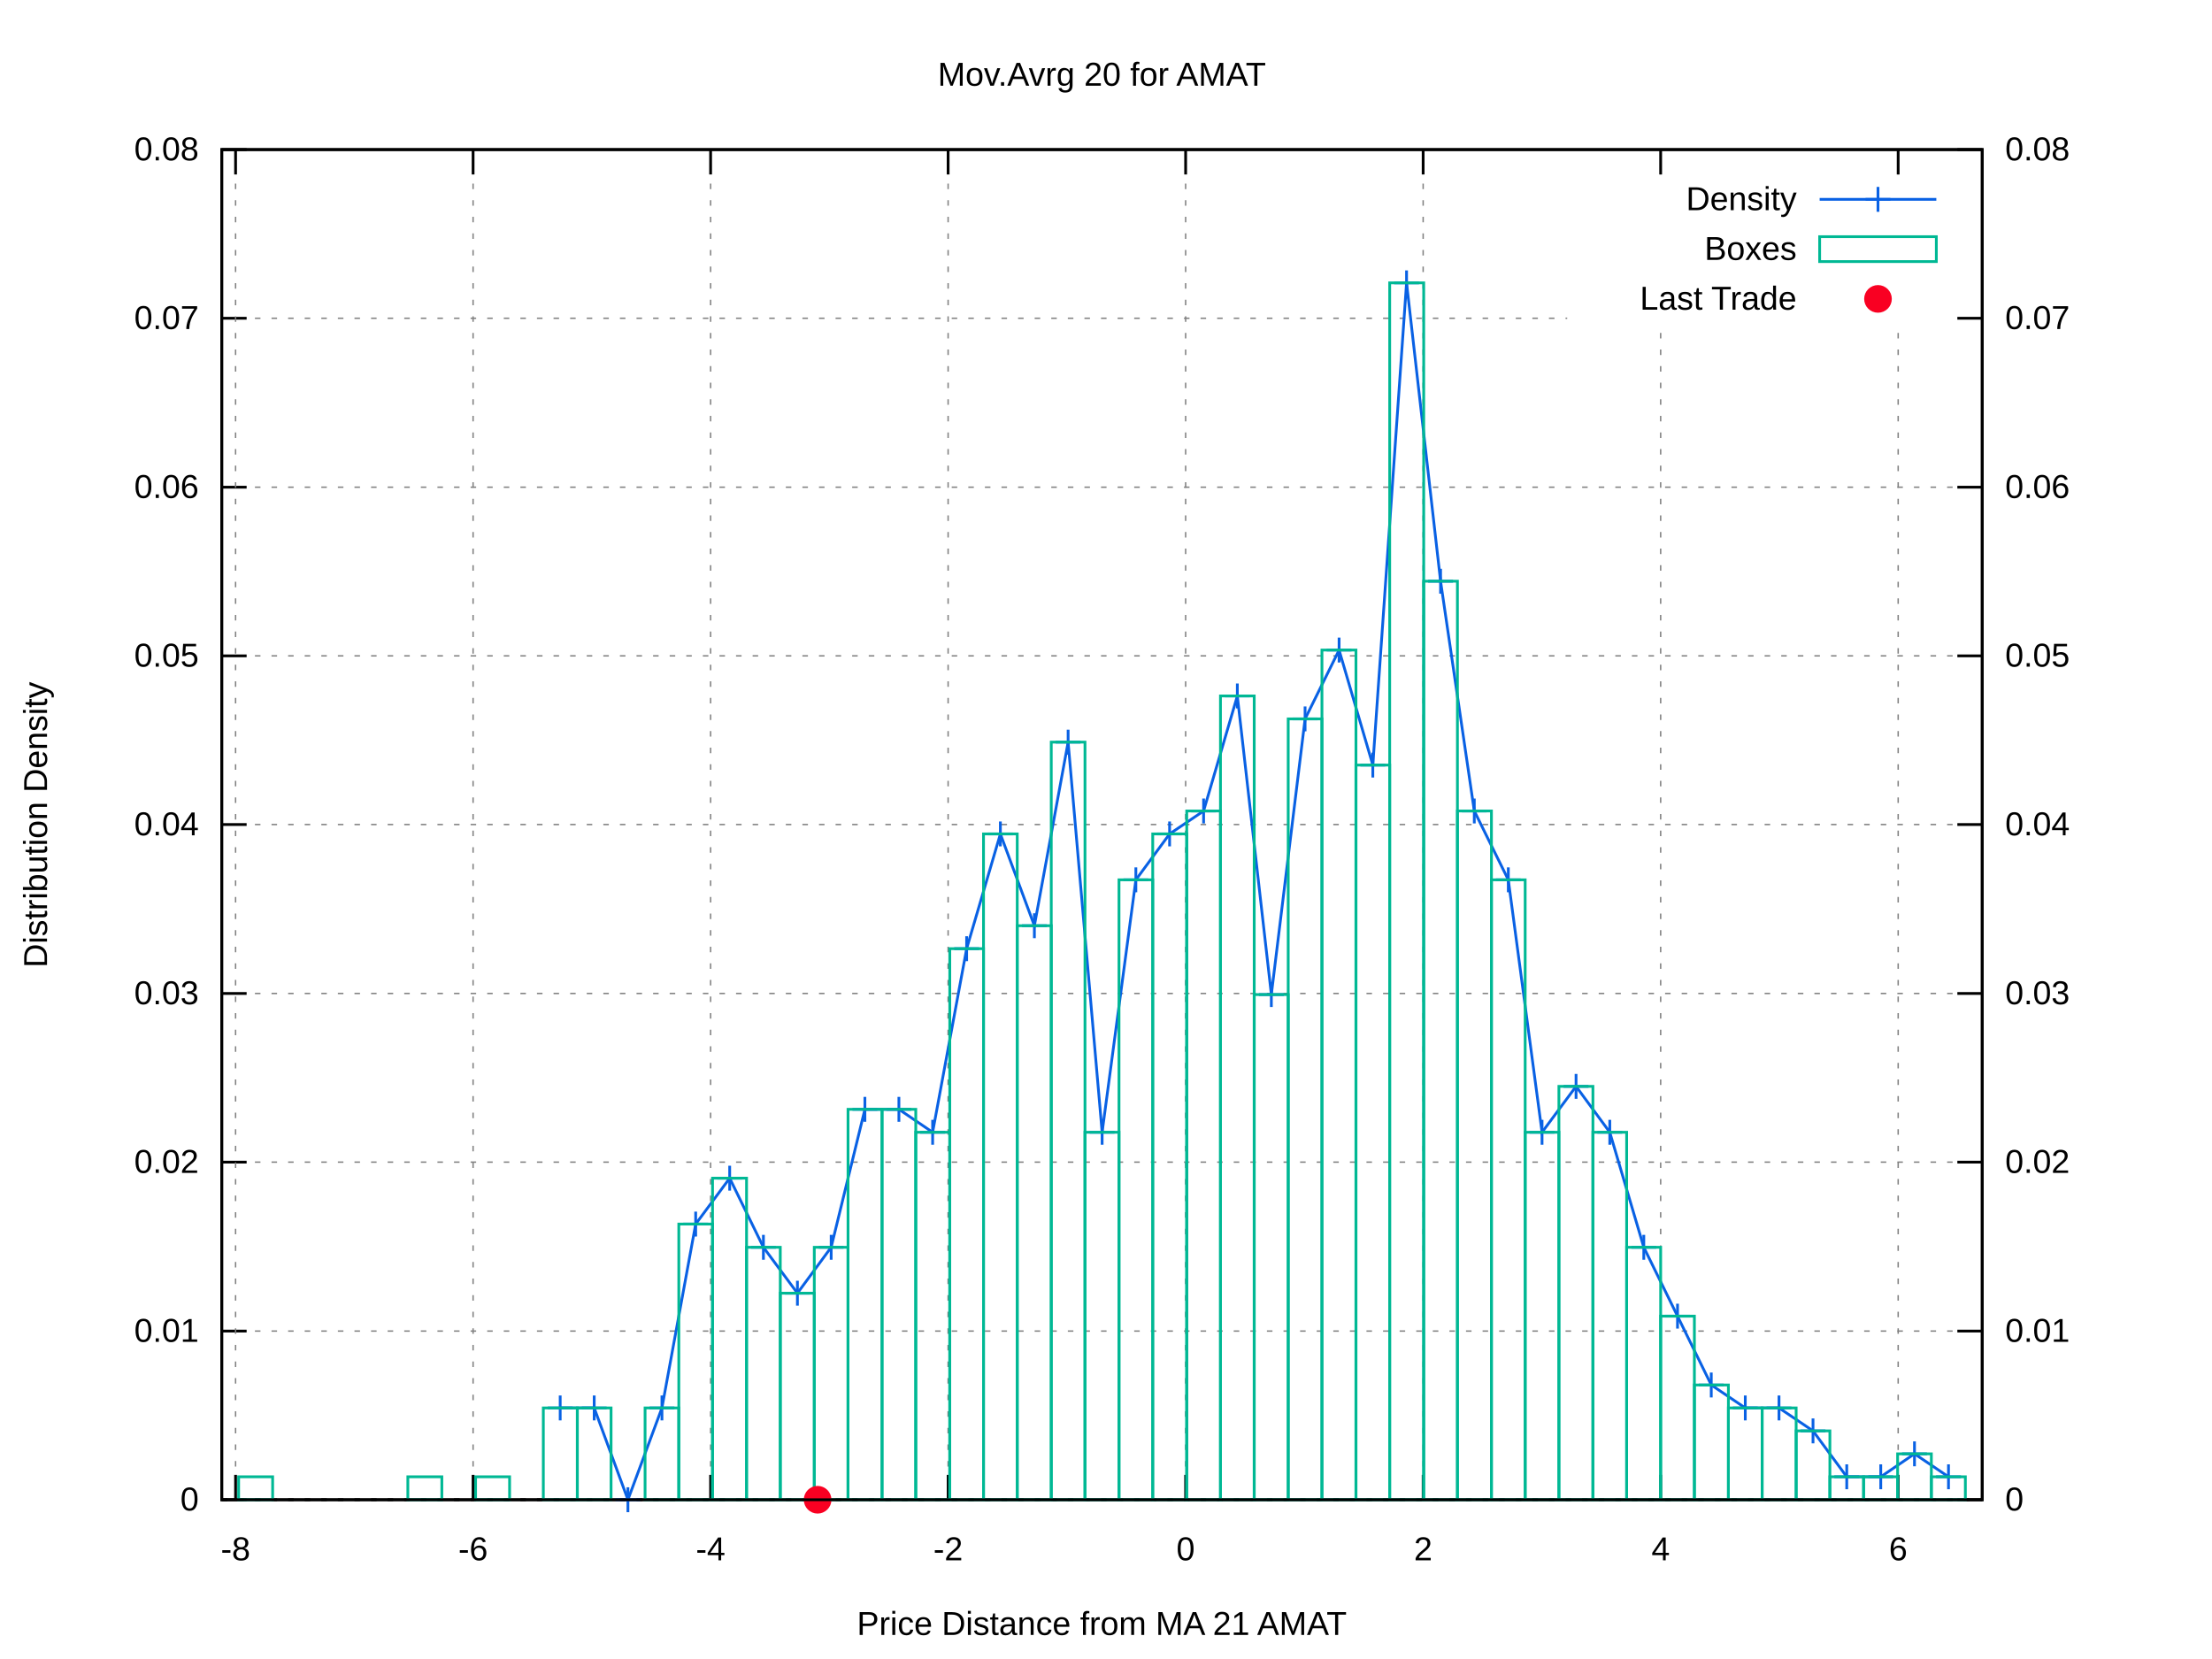
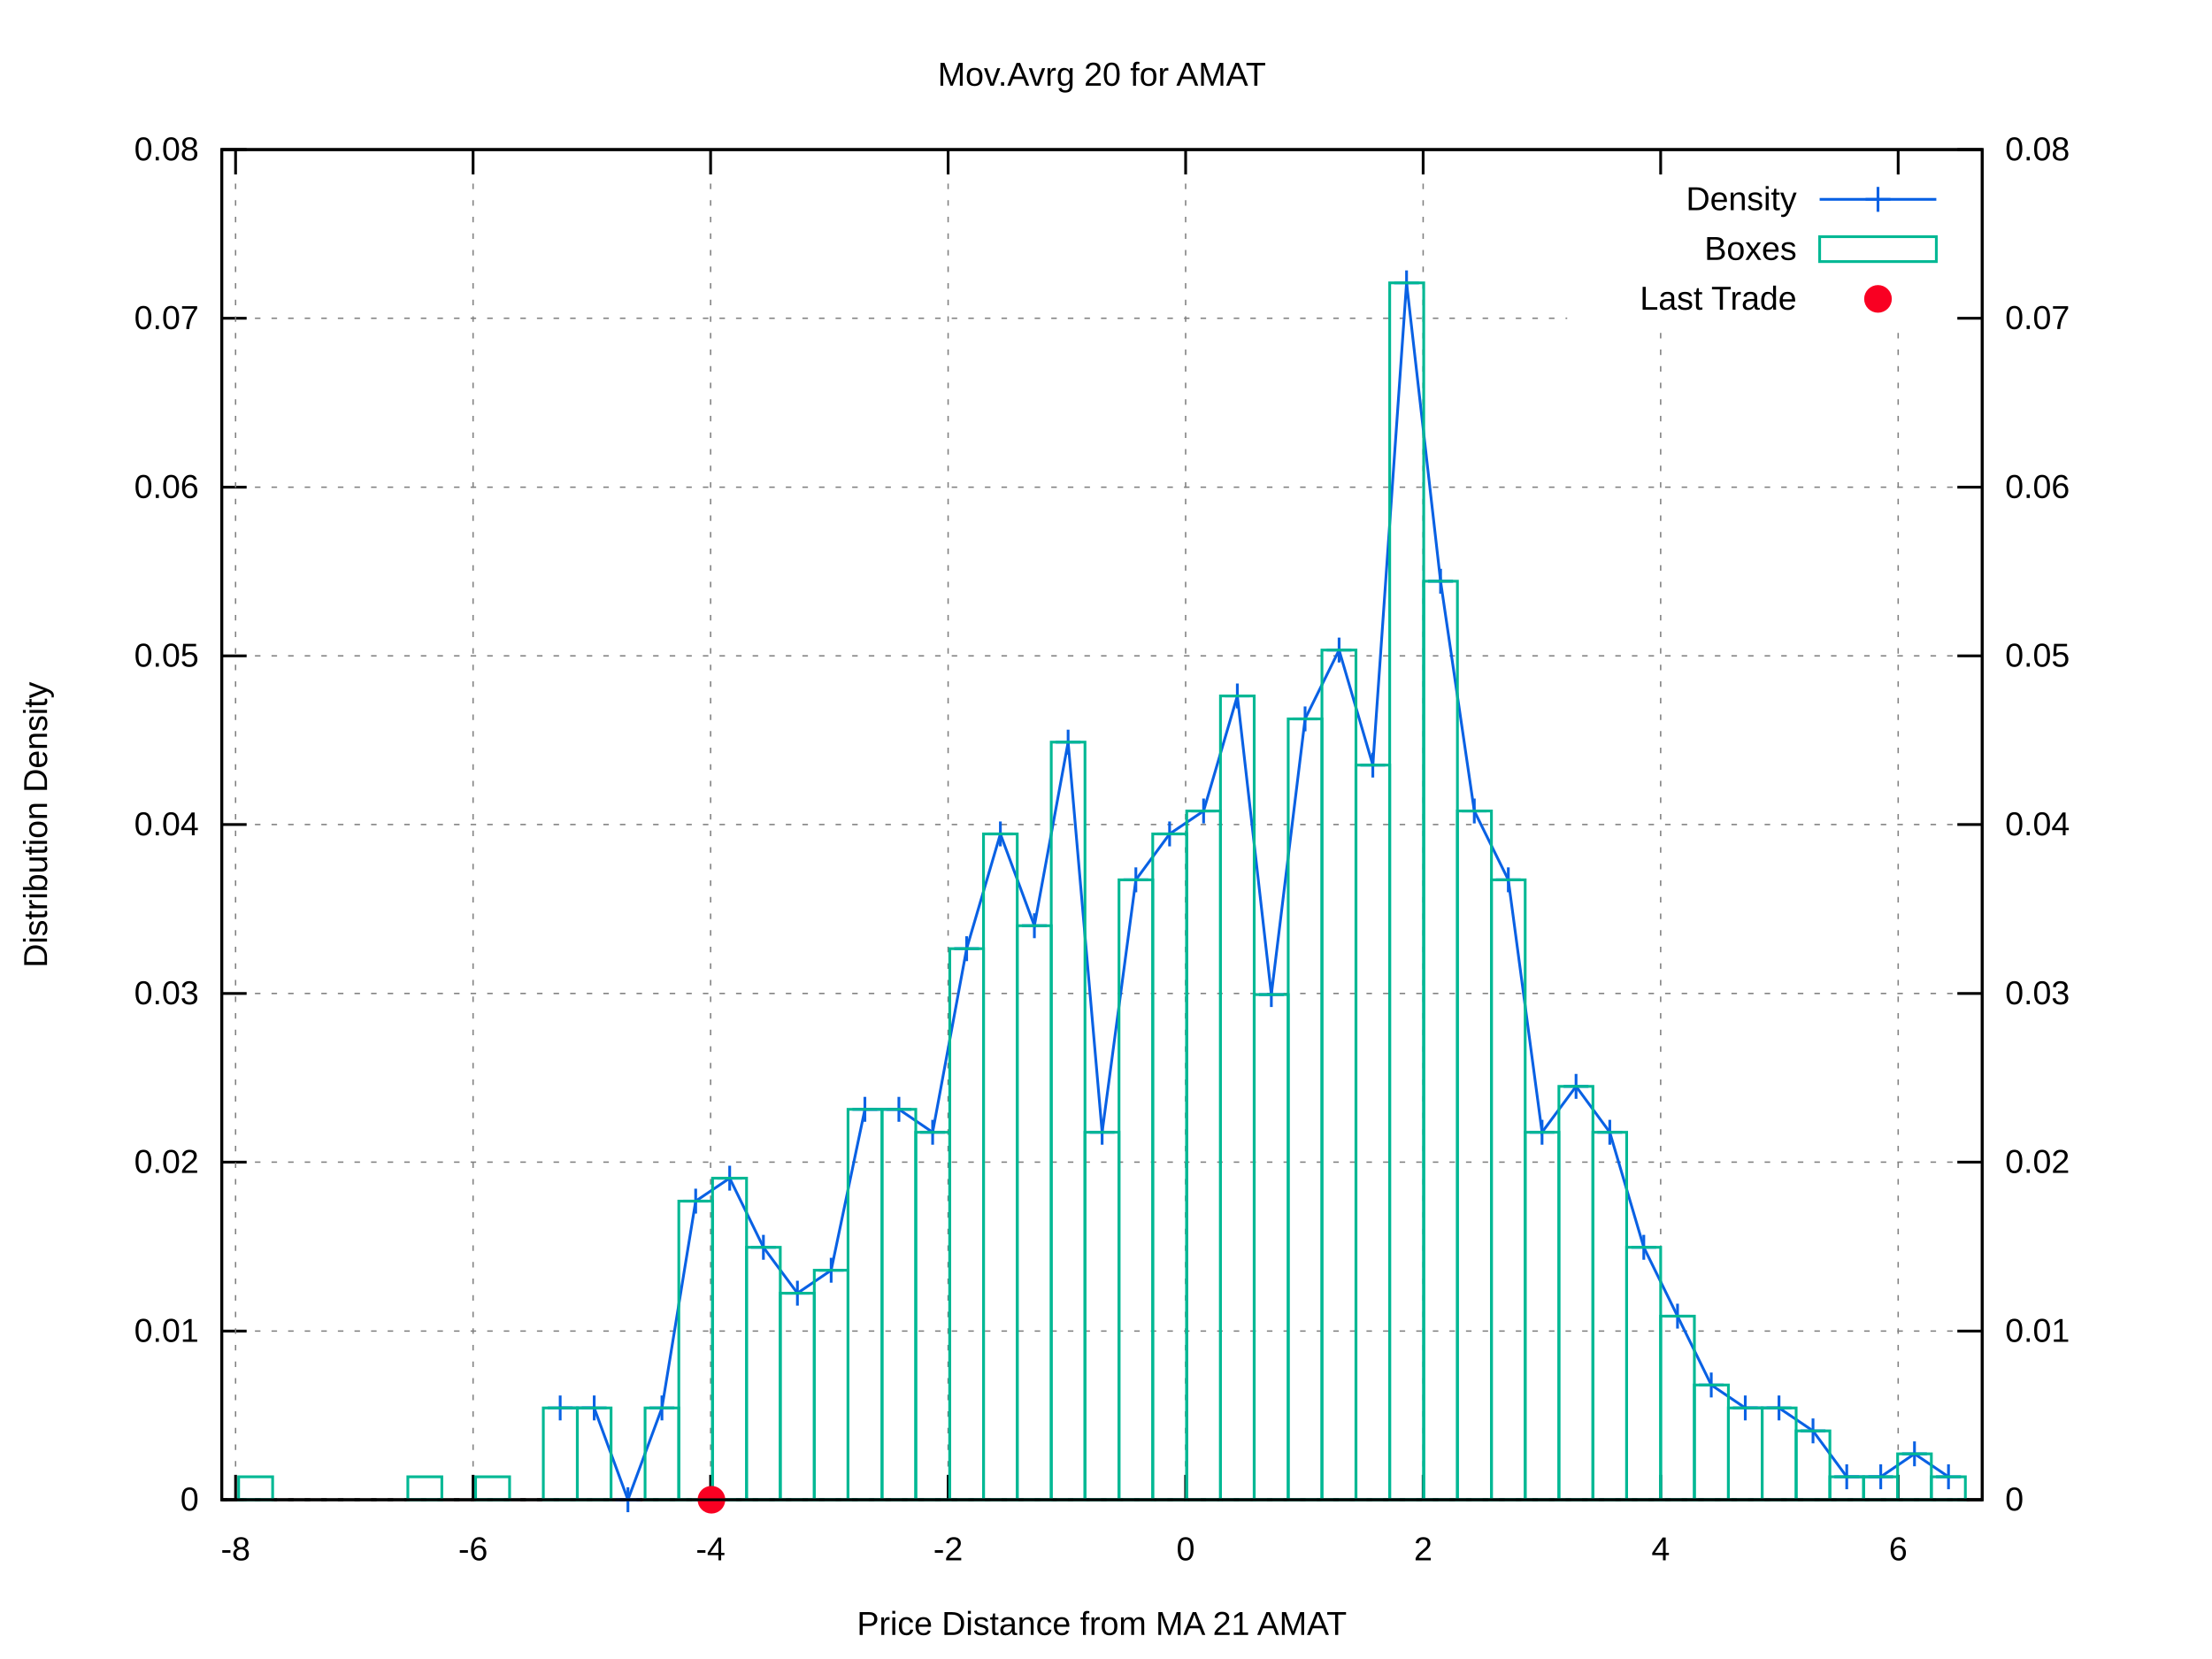
<svg xmlns="http://www.w3.org/2000/svg" xmlns:xlink="http://www.w3.org/1999/xlink" viewBox="0 0 800 600">
  <g id="gnuplot_canvas">
    <rect x="0" y="0" width="800" height="600" fill="#ffffff" />
    <defs>
      <circle id="gpDot" r="0.5" stroke-width="0.5" />
      <path id="gpPt0" stroke-width="0.222" stroke="currentColor" d="M-1,0 h2 M0,-1 v2" />
      <path id="gpPt1" stroke-width="0.222" stroke="currentColor" d="M-1,-1 L1,1 M1,-1 L-1,1" />
      <path id="gpPt2" stroke-width="0.222" stroke="currentColor" d="M-1,0 L1,0 M0,-1 L0,1 M-1,-1 L1,1 M-1,1 L1,-1" />
      <rect id="gpPt3" stroke-width="0.222" stroke="currentColor" x="-1" y="-1" width="2" height="2" />
      <rect id="gpPt4" stroke-width="0.222" stroke="currentColor" fill="currentColor" x="-1" y="-1" width="2" height="2" />
      <circle id="gpPt5" stroke-width="0.222" stroke="currentColor" cx="0" cy="0" r="1" />
      <use xlink:href="#gpPt5" id="gpPt6" fill="currentColor" stroke="none" />
      <path id="gpPt7" stroke-width="0.222" stroke="currentColor" d="M0,-1.33 L-1.33,0.67 L1.33,0.67 z" />
      <use xlink:href="#gpPt7" id="gpPt8" fill="currentColor" stroke="none" />
      <use xlink:href="#gpPt7" id="gpPt9" stroke="currentColor" transform="rotate(180)" />
      <use xlink:href="#gpPt9" id="gpPt10" fill="currentColor" stroke="none" />
      <use xlink:href="#gpPt3" id="gpPt11" stroke="currentColor" transform="rotate(45)" />
      <use xlink:href="#gpPt11" id="gpPt12" fill="currentColor" stroke="none" />
      <path id="gpPt13" stroke-width="0.222" stroke="currentColor" d="M0,1.330 L1.265,0.411 L0.782,-1.067 L-0.782,-1.076 L-1.265,0.411 z" />
      <use xlink:href="#gpPt13" id="gpPt14" fill="currentColor" stroke="none" />
      <filter id="textbox" filterUnits="objectBoundingBox" x="0" y="0" height="1" width="1">
        <feFlood flood-color="#FFFFFF" flood-opacity="1" result="bgnd" />
        <feComposite in="SourceGraphic" in2="bgnd" operator="atop" />
      </filter>
      <filter id="greybox" filterUnits="objectBoundingBox" x="0" y="0" height="1" width="1">
        <feFlood flood-color="lightgrey" flood-opacity="1" result="grey" />
        <feComposite in="SourceGraphic" in2="grey" operator="atop" />
      </filter>
    </defs>
    <g fill="none" color="#FFFFFF" stroke="black" stroke-width="1.00" stroke-linecap="butt" stroke-linejoin="miter">
</g>
    <g fill="none" color="black" stroke="currentColor" stroke-width="1.00" stroke-linecap="butt" stroke-linejoin="miter">
</g>
    <g fill="none" color="black" stroke="black" stroke-width="0.50" stroke-linecap="butt" stroke-linejoin="miter">
</g>
    <g fill="none" color="gray" stroke="currentColor" stroke-width="0.50" stroke-linecap="butt" stroke-linejoin="miter">
      <path stroke="gray" stroke-dasharray="2,4" class="gridline" d="M80.2,542.4 L716.9,542.4  " />
    </g>
    <g fill="none" color="gray" stroke="gray" stroke-width="1.00" stroke-linecap="butt" stroke-linejoin="miter">
</g>
    <g fill="none" color="black" stroke="currentColor" stroke-width="1.00" stroke-linecap="butt" stroke-linejoin="miter">
      <path stroke="black" d="M80.2,542.4 L89.2,542.4  " />
      <g transform="translate(71.9,546.3)" stroke="none" fill="black" font-family="arial" font-size="12.00" text-anchor="end">
        <text>
          <tspan font-family="arial"> 0</tspan>
        </text>
      </g>
    </g>
    <g fill="none" color="black" stroke="currentColor" stroke-width="1.00" stroke-linecap="butt" stroke-linejoin="miter">
</g>
    <g fill="none" color="black" stroke="black" stroke-width="0.50" stroke-linecap="butt" stroke-linejoin="miter">
</g>
    <g fill="none" color="gray" stroke="currentColor" stroke-width="0.50" stroke-linecap="butt" stroke-linejoin="miter">
      <path stroke="gray" stroke-dasharray="2,4" class="gridline" d="M80.2,481.4 L716.9,481.4  " />
    </g>
    <g fill="none" color="gray" stroke="gray" stroke-width="1.00" stroke-linecap="butt" stroke-linejoin="miter">
</g>
    <g fill="none" color="black" stroke="currentColor" stroke-width="1.00" stroke-linecap="butt" stroke-linejoin="miter">
      <path stroke="black" d="M80.2,481.4 L89.2,481.4  " />
      <g transform="translate(71.9,485.3)" stroke="none" fill="black" font-family="arial" font-size="12.00" text-anchor="end">
        <text>
          <tspan font-family="arial"> 0.01</tspan>
        </text>
      </g>
    </g>
    <g fill="none" color="black" stroke="currentColor" stroke-width="1.00" stroke-linecap="butt" stroke-linejoin="miter">
</g>
    <g fill="none" color="black" stroke="black" stroke-width="0.50" stroke-linecap="butt" stroke-linejoin="miter">
</g>
    <g fill="none" color="gray" stroke="currentColor" stroke-width="0.50" stroke-linecap="butt" stroke-linejoin="miter">
      <path stroke="gray" stroke-dasharray="2,4" class="gridline" d="M80.2,420.3 L716.9,420.3  " />
    </g>
    <g fill="none" color="gray" stroke="gray" stroke-width="1.00" stroke-linecap="butt" stroke-linejoin="miter">
</g>
    <g fill="none" color="black" stroke="currentColor" stroke-width="1.00" stroke-linecap="butt" stroke-linejoin="miter">
      <path stroke="black" d="M80.2,420.3 L89.2,420.3  " />
      <g transform="translate(71.9,424.2)" stroke="none" fill="black" font-family="arial" font-size="12.00" text-anchor="end">
        <text>
          <tspan font-family="arial"> 0.02</tspan>
        </text>
      </g>
    </g>
    <g fill="none" color="black" stroke="currentColor" stroke-width="1.00" stroke-linecap="butt" stroke-linejoin="miter">
</g>
    <g fill="none" color="black" stroke="black" stroke-width="0.50" stroke-linecap="butt" stroke-linejoin="miter">
</g>
    <g fill="none" color="gray" stroke="currentColor" stroke-width="0.50" stroke-linecap="butt" stroke-linejoin="miter">
      <path stroke="gray" stroke-dasharray="2,4" class="gridline" d="M80.2,359.3 L716.9,359.3  " />
    </g>
    <g fill="none" color="gray" stroke="gray" stroke-width="1.00" stroke-linecap="butt" stroke-linejoin="miter">
</g>
    <g fill="none" color="black" stroke="currentColor" stroke-width="1.00" stroke-linecap="butt" stroke-linejoin="miter">
      <path stroke="black" d="M80.2,359.3 L89.2,359.3  " />
      <g transform="translate(71.9,363.2)" stroke="none" fill="black" font-family="arial" font-size="12.00" text-anchor="end">
        <text>
          <tspan font-family="arial"> 0.03</tspan>
        </text>
      </g>
    </g>
    <g fill="none" color="black" stroke="currentColor" stroke-width="1.00" stroke-linecap="butt" stroke-linejoin="miter">
</g>
    <g fill="none" color="black" stroke="black" stroke-width="0.50" stroke-linecap="butt" stroke-linejoin="miter">
</g>
    <g fill="none" color="gray" stroke="currentColor" stroke-width="0.50" stroke-linecap="butt" stroke-linejoin="miter">
      <path stroke="gray" stroke-dasharray="2,4" class="gridline" d="M80.2,298.2 L716.9,298.2  " />
    </g>
    <g fill="none" color="gray" stroke="gray" stroke-width="1.00" stroke-linecap="butt" stroke-linejoin="miter">
</g>
    <g fill="none" color="black" stroke="currentColor" stroke-width="1.00" stroke-linecap="butt" stroke-linejoin="miter">
      <path stroke="black" d="M80.2,298.2 L89.2,298.2  " />
      <g transform="translate(71.9,302.1)" stroke="none" fill="black" font-family="arial" font-size="12.00" text-anchor="end">
        <text>
          <tspan font-family="arial"> 0.04</tspan>
        </text>
      </g>
    </g>
    <g fill="none" color="black" stroke="currentColor" stroke-width="1.00" stroke-linecap="butt" stroke-linejoin="miter">
</g>
    <g fill="none" color="black" stroke="black" stroke-width="0.50" stroke-linecap="butt" stroke-linejoin="miter">
</g>
    <g fill="none" color="gray" stroke="currentColor" stroke-width="0.50" stroke-linecap="butt" stroke-linejoin="miter">
      <path stroke="gray" stroke-dasharray="2,4" class="gridline" d="M80.2,237.2 L716.9,237.2  " />
    </g>
    <g fill="none" color="gray" stroke="gray" stroke-width="1.00" stroke-linecap="butt" stroke-linejoin="miter">
</g>
    <g fill="none" color="black" stroke="currentColor" stroke-width="1.00" stroke-linecap="butt" stroke-linejoin="miter">
      <path stroke="black" d="M80.2,237.2 L89.2,237.2  " />
      <g transform="translate(71.9,241.1)" stroke="none" fill="black" font-family="arial" font-size="12.00" text-anchor="end">
        <text>
          <tspan font-family="arial"> 0.05</tspan>
        </text>
      </g>
    </g>
    <g fill="none" color="black" stroke="currentColor" stroke-width="1.00" stroke-linecap="butt" stroke-linejoin="miter">
</g>
    <g fill="none" color="black" stroke="black" stroke-width="0.50" stroke-linecap="butt" stroke-linejoin="miter">
</g>
    <g fill="none" color="gray" stroke="currentColor" stroke-width="0.50" stroke-linecap="butt" stroke-linejoin="miter">
      <path stroke="gray" stroke-dasharray="2,4" class="gridline" d="M80.2,176.2 L716.9,176.2  " />
    </g>
    <g fill="none" color="gray" stroke="gray" stroke-width="1.00" stroke-linecap="butt" stroke-linejoin="miter">
</g>
    <g fill="none" color="black" stroke="currentColor" stroke-width="1.00" stroke-linecap="butt" stroke-linejoin="miter">
      <path stroke="black" d="M80.2,176.2 L89.2,176.2  " />
      <g transform="translate(71.9,180.1)" stroke="none" fill="black" font-family="arial" font-size="12.00" text-anchor="end">
        <text>
          <tspan font-family="arial"> 0.06</tspan>
        </text>
      </g>
    </g>
    <g fill="none" color="black" stroke="currentColor" stroke-width="1.00" stroke-linecap="butt" stroke-linejoin="miter">
</g>
    <g fill="none" color="black" stroke="black" stroke-width="0.50" stroke-linecap="butt" stroke-linejoin="miter">
</g>
    <g fill="none" color="gray" stroke="currentColor" stroke-width="0.50" stroke-linecap="butt" stroke-linejoin="miter">
      <path stroke="gray" stroke-dasharray="2,4" class="gridline" d="M80.2,115.1 L566.8,115.1 M708.6,115.1 L716.9,115.1  " />
    </g>
    <g fill="none" color="gray" stroke="gray" stroke-width="1.00" stroke-linecap="butt" stroke-linejoin="miter">
</g>
    <g fill="none" color="black" stroke="currentColor" stroke-width="1.00" stroke-linecap="butt" stroke-linejoin="miter">
      <path stroke="black" d="M80.2,115.1 L89.2,115.1  " />
      <g transform="translate(71.9,119.0)" stroke="none" fill="black" font-family="arial" font-size="12.00" text-anchor="end">
        <text>
          <tspan font-family="arial"> 0.07</tspan>
        </text>
      </g>
    </g>
    <g fill="none" color="black" stroke="currentColor" stroke-width="1.00" stroke-linecap="butt" stroke-linejoin="miter">
</g>
    <g fill="none" color="black" stroke="black" stroke-width="0.50" stroke-linecap="butt" stroke-linejoin="miter">
</g>
    <g fill="none" color="gray" stroke="currentColor" stroke-width="0.50" stroke-linecap="butt" stroke-linejoin="miter">
      <path stroke="gray" stroke-dasharray="2,4" class="gridline" d="M80.2,54.1 L716.9,54.1  " />
    </g>
    <g fill="none" color="gray" stroke="gray" stroke-width="1.00" stroke-linecap="butt" stroke-linejoin="miter">
</g>
    <g fill="none" color="black" stroke="currentColor" stroke-width="1.00" stroke-linecap="butt" stroke-linejoin="miter">
      <path stroke="black" d="M80.2,54.1 L89.2,54.1  " />
      <g transform="translate(71.9,58.0)" stroke="none" fill="black" font-family="arial" font-size="12.00" text-anchor="end">
        <text>
          <tspan font-family="arial"> 0.08</tspan>
        </text>
      </g>
    </g>
    <g fill="none" color="black" stroke="currentColor" stroke-width="1.00" stroke-linecap="butt" stroke-linejoin="miter">
</g>
    <g fill="none" color="black" stroke="black" stroke-width="0.50" stroke-linecap="butt" stroke-linejoin="miter">
</g>
    <g fill="none" color="gray" stroke="currentColor" stroke-width="0.50" stroke-linecap="butt" stroke-linejoin="miter">
      <path stroke="gray" stroke-dasharray="2,4" class="gridline" d="M85.2,542.4 L85.2,54.1  " />
    </g>
    <g fill="none" color="gray" stroke="gray" stroke-width="1.00" stroke-linecap="butt" stroke-linejoin="miter">
</g>
    <g fill="none" color="black" stroke="currentColor" stroke-width="1.00" stroke-linecap="butt" stroke-linejoin="miter">
      <path stroke="black" d="M85.2,542.4 L85.2,533.4 M85.2,54.1 L85.2,63.1  " />
      <g transform="translate(85.2,564.3)" stroke="none" fill="black" font-family="arial" font-size="12.00" text-anchor="middle">
        <text>
          <tspan font-family="arial">-8</tspan>
        </text>
      </g>
    </g>
    <g fill="none" color="black" stroke="currentColor" stroke-width="1.00" stroke-linecap="butt" stroke-linejoin="miter">
</g>
    <g fill="none" color="black" stroke="black" stroke-width="0.50" stroke-linecap="butt" stroke-linejoin="miter">
</g>
    <g fill="none" color="gray" stroke="currentColor" stroke-width="0.50" stroke-linecap="butt" stroke-linejoin="miter">
      <path stroke="gray" stroke-dasharray="2,4" class="gridline" d="M171.1,542.4 L171.1,54.1  " />
    </g>
    <g fill="none" color="gray" stroke="gray" stroke-width="1.00" stroke-linecap="butt" stroke-linejoin="miter">
</g>
    <g fill="none" color="black" stroke="currentColor" stroke-width="1.00" stroke-linecap="butt" stroke-linejoin="miter">
      <path stroke="black" d="M171.1,542.4 L171.1,533.4 M171.1,54.1 L171.1,63.1  " />
      <g transform="translate(171.1,564.3)" stroke="none" fill="black" font-family="arial" font-size="12.00" text-anchor="middle">
        <text>
          <tspan font-family="arial">-6</tspan>
        </text>
      </g>
    </g>
    <g fill="none" color="black" stroke="currentColor" stroke-width="1.00" stroke-linecap="butt" stroke-linejoin="miter">
</g>
    <g fill="none" color="black" stroke="black" stroke-width="0.50" stroke-linecap="butt" stroke-linejoin="miter">
</g>
    <g fill="none" color="gray" stroke="currentColor" stroke-width="0.50" stroke-linecap="butt" stroke-linejoin="miter">
      <path stroke="gray" stroke-dasharray="2,4" class="gridline" d="M257.0,542.4 L257.0,54.1  " />
    </g>
    <g fill="none" color="gray" stroke="gray" stroke-width="1.00" stroke-linecap="butt" stroke-linejoin="miter">
</g>
    <g fill="none" color="black" stroke="currentColor" stroke-width="1.00" stroke-linecap="butt" stroke-linejoin="miter">
      <path stroke="black" d="M257.0,542.4 L257.0,533.4 M257.0,54.1 L257.0,63.1  " />
      <g transform="translate(257.0,564.3)" stroke="none" fill="black" font-family="arial" font-size="12.00" text-anchor="middle">
        <text>
          <tspan font-family="arial">-4</tspan>
        </text>
      </g>
    </g>
    <g fill="none" color="black" stroke="currentColor" stroke-width="1.00" stroke-linecap="butt" stroke-linejoin="miter">
</g>
    <g fill="none" color="black" stroke="black" stroke-width="0.50" stroke-linecap="butt" stroke-linejoin="miter">
</g>
    <g fill="none" color="gray" stroke="currentColor" stroke-width="0.50" stroke-linecap="butt" stroke-linejoin="miter">
      <path stroke="gray" stroke-dasharray="2,4" class="gridline" d="M342.9,542.4 L342.9,54.1  " />
    </g>
    <g fill="none" color="gray" stroke="gray" stroke-width="1.00" stroke-linecap="butt" stroke-linejoin="miter">
</g>
    <g fill="none" color="black" stroke="currentColor" stroke-width="1.00" stroke-linecap="butt" stroke-linejoin="miter">
      <path stroke="black" d="M342.9,542.4 L342.9,533.4 M342.9,54.1 L342.9,63.1  " />
      <g transform="translate(342.9,564.3)" stroke="none" fill="black" font-family="arial" font-size="12.00" text-anchor="middle">
        <text>
          <tspan font-family="arial">-2</tspan>
        </text>
      </g>
    </g>
    <g fill="none" color="black" stroke="currentColor" stroke-width="1.00" stroke-linecap="butt" stroke-linejoin="miter">
</g>
    <g fill="none" color="black" stroke="black" stroke-width="0.50" stroke-linecap="butt" stroke-linejoin="miter">
</g>
    <g fill="none" color="gray" stroke="currentColor" stroke-width="0.50" stroke-linecap="butt" stroke-linejoin="miter">
      <path stroke="gray" stroke-dasharray="2,4" class="gridline" d="M428.8,542.4 L428.8,54.1  " />
    </g>
    <g fill="none" color="gray" stroke="gray" stroke-width="1.00" stroke-linecap="butt" stroke-linejoin="miter">
</g>
    <g fill="none" color="black" stroke="currentColor" stroke-width="1.00" stroke-linecap="butt" stroke-linejoin="miter">
      <path stroke="black" d="M428.8,542.4 L428.8,533.4 M428.8,54.1 L428.8,63.1  " />
      <g transform="translate(428.8,564.3)" stroke="none" fill="black" font-family="arial" font-size="12.00" text-anchor="middle">
        <text>
          <tspan font-family="arial"> 0</tspan>
        </text>
      </g>
    </g>
    <g fill="none" color="black" stroke="currentColor" stroke-width="1.00" stroke-linecap="butt" stroke-linejoin="miter">
</g>
    <g fill="none" color="black" stroke="black" stroke-width="0.50" stroke-linecap="butt" stroke-linejoin="miter">
</g>
    <g fill="none" color="gray" stroke="currentColor" stroke-width="0.50" stroke-linecap="butt" stroke-linejoin="miter">
      <path stroke="gray" stroke-dasharray="2,4" class="gridline" d="M514.7,542.4 L514.7,54.1  " />
    </g>
    <g fill="none" color="gray" stroke="gray" stroke-width="1.00" stroke-linecap="butt" stroke-linejoin="miter">
</g>
    <g fill="none" color="black" stroke="currentColor" stroke-width="1.00" stroke-linecap="butt" stroke-linejoin="miter">
      <path stroke="black" d="M514.7,542.4 L514.7,533.4 M514.7,54.1 L514.7,63.1  " />
      <g transform="translate(514.7,564.3)" stroke="none" fill="black" font-family="arial" font-size="12.00" text-anchor="middle">
        <text>
          <tspan font-family="arial"> 2</tspan>
        </text>
      </g>
    </g>
    <g fill="none" color="black" stroke="currentColor" stroke-width="1.00" stroke-linecap="butt" stroke-linejoin="miter">
</g>
    <g fill="none" color="black" stroke="black" stroke-width="0.50" stroke-linecap="butt" stroke-linejoin="miter">
</g>
    <g fill="none" color="gray" stroke="currentColor" stroke-width="0.50" stroke-linecap="butt" stroke-linejoin="miter">
      <path stroke="gray" stroke-dasharray="2,4" class="gridline" d="M600.6,542.4 L600.6,117.1 M600.6,63.1 L600.6,54.1  " />
    </g>
    <g fill="none" color="gray" stroke="gray" stroke-width="1.00" stroke-linecap="butt" stroke-linejoin="miter">
</g>
    <g fill="none" color="black" stroke="currentColor" stroke-width="1.00" stroke-linecap="butt" stroke-linejoin="miter">
      <path stroke="black" d="M600.6,542.4 L600.6,533.4 M600.6,54.1 L600.6,63.1  " />
      <g transform="translate(600.6,564.3)" stroke="none" fill="black" font-family="arial" font-size="12.00" text-anchor="middle">
        <text>
          <tspan font-family="arial"> 4</tspan>
        </text>
      </g>
    </g>
    <g fill="none" color="black" stroke="currentColor" stroke-width="1.00" stroke-linecap="butt" stroke-linejoin="miter">
</g>
    <g fill="none" color="black" stroke="black" stroke-width="0.50" stroke-linecap="butt" stroke-linejoin="miter">
</g>
    <g fill="none" color="gray" stroke="currentColor" stroke-width="0.50" stroke-linecap="butt" stroke-linejoin="miter">
      <path stroke="gray" stroke-dasharray="2,4" class="gridline" d="M686.5,542.4 L686.5,117.1 M686.5,63.1 L686.5,54.1  " />
    </g>
    <g fill="none" color="gray" stroke="gray" stroke-width="1.00" stroke-linecap="butt" stroke-linejoin="miter">
</g>
    <g fill="none" color="black" stroke="currentColor" stroke-width="1.00" stroke-linecap="butt" stroke-linejoin="miter">
      <path stroke="black" d="M686.5,542.4 L686.5,533.4 M686.5,54.1 L686.5,63.1  " />
      <g transform="translate(686.5,564.3)" stroke="none" fill="black" font-family="arial" font-size="12.00" text-anchor="middle">
        <text>
          <tspan font-family="arial"> 6</tspan>
        </text>
      </g>
    </g>
    <g fill="none" color="black" stroke="currentColor" stroke-width="1.00" stroke-linecap="butt" stroke-linejoin="miter">
      <path stroke="black" d="M716.9,542.4 L707.9,542.4  " />
      <g transform="translate(725.2,546.3)" stroke="none" fill="black" font-family="arial" font-size="12.00" text-anchor="start">
        <text>
          <tspan font-family="arial"> 0</tspan>
        </text>
      </g>
    </g>
    <g fill="none" color="black" stroke="currentColor" stroke-width="1.00" stroke-linecap="butt" stroke-linejoin="miter">
      <path stroke="black" d="M716.9,481.4 L707.9,481.4  " />
      <g transform="translate(725.2,485.3)" stroke="none" fill="black" font-family="arial" font-size="12.00" text-anchor="start">
        <text>
          <tspan font-family="arial"> 0.01</tspan>
        </text>
      </g>
    </g>
    <g fill="none" color="black" stroke="currentColor" stroke-width="1.00" stroke-linecap="butt" stroke-linejoin="miter">
      <path stroke="black" d="M716.9,420.3 L707.9,420.3  " />
      <g transform="translate(725.2,424.2)" stroke="none" fill="black" font-family="arial" font-size="12.00" text-anchor="start">
        <text>
          <tspan font-family="arial"> 0.02</tspan>
        </text>
      </g>
    </g>
    <g fill="none" color="black" stroke="currentColor" stroke-width="1.00" stroke-linecap="butt" stroke-linejoin="miter">
      <path stroke="black" d="M716.9,359.3 L707.9,359.3  " />
      <g transform="translate(725.2,363.2)" stroke="none" fill="black" font-family="arial" font-size="12.00" text-anchor="start">
        <text>
          <tspan font-family="arial"> 0.03</tspan>
        </text>
      </g>
    </g>
    <g fill="none" color="black" stroke="currentColor" stroke-width="1.00" stroke-linecap="butt" stroke-linejoin="miter">
      <path stroke="black" d="M716.9,298.2 L707.9,298.2  " />
      <g transform="translate(725.2,302.1)" stroke="none" fill="black" font-family="arial" font-size="12.00" text-anchor="start">
        <text>
          <tspan font-family="arial"> 0.04</tspan>
        </text>
      </g>
    </g>
    <g fill="none" color="black" stroke="currentColor" stroke-width="1.00" stroke-linecap="butt" stroke-linejoin="miter">
      <path stroke="black" d="M716.9,237.2 L707.9,237.2  " />
      <g transform="translate(725.2,241.1)" stroke="none" fill="black" font-family="arial" font-size="12.00" text-anchor="start">
        <text>
          <tspan font-family="arial"> 0.05</tspan>
        </text>
      </g>
    </g>
    <g fill="none" color="black" stroke="currentColor" stroke-width="1.00" stroke-linecap="butt" stroke-linejoin="miter">
      <path stroke="black" d="M716.9,176.2 L707.9,176.2  " />
      <g transform="translate(725.2,180.1)" stroke="none" fill="black" font-family="arial" font-size="12.00" text-anchor="start">
        <text>
          <tspan font-family="arial"> 0.06</tspan>
        </text>
      </g>
    </g>
    <g fill="none" color="black" stroke="currentColor" stroke-width="1.00" stroke-linecap="butt" stroke-linejoin="miter">
      <path stroke="black" d="M716.9,115.1 L707.9,115.1  " />
      <g transform="translate(725.2,119.0)" stroke="none" fill="black" font-family="arial" font-size="12.00" text-anchor="start">
        <text>
          <tspan font-family="arial"> 0.07</tspan>
        </text>
      </g>
    </g>
    <g fill="none" color="black" stroke="currentColor" stroke-width="1.00" stroke-linecap="butt" stroke-linejoin="miter">
      <path stroke="black" d="M716.9,54.1 L707.9,54.1  " />
      <g transform="translate(725.2,58.0)" stroke="none" fill="black" font-family="arial" font-size="12.00" text-anchor="start">
        <text>
          <tspan font-family="arial"> 0.08</tspan>
        </text>
      </g>
    </g>
    <g fill="none" color="black" stroke="currentColor" stroke-width="1.00" stroke-linecap="butt" stroke-linejoin="miter">
</g>
    <g fill="none" color="gray" stroke="currentColor" stroke-width="1.00" stroke-linecap="butt" stroke-linejoin="miter">
      <path stroke="black" stroke-dasharray="2,4" d="M80.2,542.4 L716.9,542.4  " />
    </g>
    <g fill="none" color="black" stroke="currentColor" stroke-width="1.00" stroke-linecap="butt" stroke-linejoin="miter">
      <path stroke="black" d="M80.2,54.1 L80.2,542.4 L716.9,542.4 L716.9,54.1 L80.2,54.1 Z  " />
    </g>
    <g fill="none" color="black" stroke="currentColor" stroke-width="1.00" stroke-linecap="butt" stroke-linejoin="miter">
      <g transform="translate(17.0,298.3) rotate(270)" stroke="none" fill="black" font-family="arial" font-size="12.00" text-anchor="middle">
        <text>
          <tspan font-family="arial">Distribution Density</tspan>
        </text>
      </g>
    </g>
    <g fill="none" color="black" stroke="currentColor" stroke-width="1.00" stroke-linecap="butt" stroke-linejoin="miter">
      <g transform="translate(398.5,591.3)" stroke="none" fill="black" font-family="arial" font-size="12.00" text-anchor="middle">
        <text>
          <tspan font-family="arial">Price Distance from MA 21 AMAT</tspan>
        </text>
      </g>
    </g>
    <g fill="none" color="black" stroke="currentColor" stroke-width="1.00" stroke-linecap="butt" stroke-linejoin="miter">
      <g transform="translate(398.5,31.0)" stroke="none" fill="black" font-family="arial" font-size="12.00" text-anchor="middle">
        <text>
          <tspan font-family="arial">Mov.Avrg 20 for AMAT </tspan>
        </text>
      </g>
    </g>
    <g id="gnuplot_plot_1">
      <g fill="none" color="black" stroke="currentColor" stroke-width="1.00" stroke-linecap="butt" stroke-linejoin="miter">
        <g transform="translate(649.8,76.0)" stroke="none" fill="black" font-family="arial" font-size="12.00" text-anchor="end">
          <text>
            <tspan font-family="arial">Density</tspan>
          </text>
        </g>
      </g>
      <g fill="none" color="black" stroke="currentColor" stroke-width="1.00" stroke-linecap="butt" stroke-linejoin="miter">
-         <path stroke="rgb(  9,  97, 228)" d="M658.1,72.1 L700.3,72.1 M202.6,509.2 L214.9,509.2 L227.1,542.4 L239.4,509.2 L251.6,442.7 L263.9,426.1   L276.1,451.1 L288.4,467.7 L300.6,451.1 L312.8,401.2 L325.1,401.2 L337.3,409.5 L349.6,343.1 L361.8,301.6   L374.1,334.8 L386.3,268.4 L398.6,409.5 L410.8,318.2 L423.0,301.6 L435.3,293.3 L447.5,251.7 L459.8,359.7   L472.0,260.0 L484.3,235.1 L496.5,276.7 L508.7,102.3 L521.0,210.2 L533.2,293.3 L545.5,318.2 L557.7,409.5   L570.0,392.9 L582.2,409.5 L594.5,451.1 L606.7,476.0 L618.9,500.9 L631.2,509.2 L643.4,509.2 L655.7,517.5   L667.9,534.1 L680.2,534.1 L692.4,525.8 L704.7,534.1  " />
+         <path stroke="rgb(  9,  97, 228)" d="M658.1,72.1 L700.3,72.1 M202.6,509.2 L214.9,509.2 L227.1,542.4 L239.4,509.2 L251.6,434.4 L263.9,426.1   L276.1,451.1 L288.4,467.7 L300.6,459.4 L312.8,401.2 L325.1,401.2 L337.3,409.5 L349.6,343.1 L361.8,301.6   L374.1,334.8 L386.3,268.4 L398.6,409.5 L410.8,318.2 L423.0,301.6 L435.3,293.3 L447.5,251.7 L459.8,359.7   L472.0,260.0 L484.3,235.1 L496.5,276.7 L508.7,102.3 L521.0,210.2 L533.2,293.3 L545.5,318.2 L557.7,409.5   L570.0,392.9 L582.2,409.5 L594.5,451.1 L606.7,476.0 L618.9,500.9 L631.2,509.2 L643.4,509.2 L655.7,517.5   L667.9,534.1 L680.2,534.1 L692.4,525.8 L704.7,534.1  " />
        <use xlink:href="#gpPt0" transform="translate(202.6,509.2) scale(4.50)" color="rgb(  9,  97, 228)" />
        <use xlink:href="#gpPt0" transform="translate(214.9,509.2) scale(4.50)" color="rgb(  9,  97, 228)" />
        <use xlink:href="#gpPt0" transform="translate(227.1,542.4) scale(4.50)" color="rgb(  9,  97, 228)" />
        <use xlink:href="#gpPt0" transform="translate(239.4,509.2) scale(4.50)" color="rgb(  9,  97, 228)" />
-         <use xlink:href="#gpPt0" transform="translate(251.6,442.7) scale(4.50)" color="rgb(  9,  97, 228)" />
+         <use xlink:href="#gpPt0" transform="translate(251.6,434.4) scale(4.50)" color="rgb(  9,  97, 228)" />
        <use xlink:href="#gpPt0" transform="translate(263.9,426.1) scale(4.50)" color="rgb(  9,  97, 228)" />
        <use xlink:href="#gpPt0" transform="translate(276.1,451.1) scale(4.50)" color="rgb(  9,  97, 228)" />
        <use xlink:href="#gpPt0" transform="translate(288.4,467.7) scale(4.50)" color="rgb(  9,  97, 228)" />
-         <use xlink:href="#gpPt0" transform="translate(300.6,451.1) scale(4.50)" color="rgb(  9,  97, 228)" />
+         <use xlink:href="#gpPt0" transform="translate(300.6,459.4) scale(4.50)" color="rgb(  9,  97, 228)" />
        <use xlink:href="#gpPt0" transform="translate(312.8,401.2) scale(4.50)" color="rgb(  9,  97, 228)" />
        <use xlink:href="#gpPt0" transform="translate(325.1,401.2) scale(4.50)" color="rgb(  9,  97, 228)" />
        <use xlink:href="#gpPt0" transform="translate(337.3,409.5) scale(4.50)" color="rgb(  9,  97, 228)" />
        <use xlink:href="#gpPt0" transform="translate(349.6,343.1) scale(4.50)" color="rgb(  9,  97, 228)" />
        <use xlink:href="#gpPt0" transform="translate(361.8,301.6) scale(4.50)" color="rgb(  9,  97, 228)" />
        <use xlink:href="#gpPt0" transform="translate(374.1,334.8) scale(4.50)" color="rgb(  9,  97, 228)" />
        <use xlink:href="#gpPt0" transform="translate(386.3,268.4) scale(4.50)" color="rgb(  9,  97, 228)" />
        <use xlink:href="#gpPt0" transform="translate(398.6,409.5) scale(4.50)" color="rgb(  9,  97, 228)" />
        <use xlink:href="#gpPt0" transform="translate(410.8,318.2) scale(4.50)" color="rgb(  9,  97, 228)" />
        <use xlink:href="#gpPt0" transform="translate(423.0,301.6) scale(4.50)" color="rgb(  9,  97, 228)" />
        <use xlink:href="#gpPt0" transform="translate(435.3,293.3) scale(4.50)" color="rgb(  9,  97, 228)" />
        <use xlink:href="#gpPt0" transform="translate(447.5,251.7) scale(4.50)" color="rgb(  9,  97, 228)" />
        <use xlink:href="#gpPt0" transform="translate(459.8,359.7) scale(4.50)" color="rgb(  9,  97, 228)" />
        <use xlink:href="#gpPt0" transform="translate(472.0,260.0) scale(4.50)" color="rgb(  9,  97, 228)" />
        <use xlink:href="#gpPt0" transform="translate(484.3,235.1) scale(4.50)" color="rgb(  9,  97, 228)" />
        <use xlink:href="#gpPt0" transform="translate(496.5,276.7) scale(4.50)" color="rgb(  9,  97, 228)" />
        <use xlink:href="#gpPt0" transform="translate(508.7,102.3) scale(4.50)" color="rgb(  9,  97, 228)" />
        <use xlink:href="#gpPt0" transform="translate(521.0,210.2) scale(4.50)" color="rgb(  9,  97, 228)" />
        <use xlink:href="#gpPt0" transform="translate(533.2,293.3) scale(4.50)" color="rgb(  9,  97, 228)" />
        <use xlink:href="#gpPt0" transform="translate(545.5,318.2) scale(4.50)" color="rgb(  9,  97, 228)" />
        <use xlink:href="#gpPt0" transform="translate(557.7,409.5) scale(4.50)" color="rgb(  9,  97, 228)" />
        <use xlink:href="#gpPt0" transform="translate(570.0,392.9) scale(4.50)" color="rgb(  9,  97, 228)" />
        <use xlink:href="#gpPt0" transform="translate(582.2,409.5) scale(4.50)" color="rgb(  9,  97, 228)" />
        <use xlink:href="#gpPt0" transform="translate(594.5,451.1) scale(4.50)" color="rgb(  9,  97, 228)" />
        <use xlink:href="#gpPt0" transform="translate(606.7,476.0) scale(4.50)" color="rgb(  9,  97, 228)" />
        <use xlink:href="#gpPt0" transform="translate(618.9,500.9) scale(4.50)" color="rgb(  9,  97, 228)" />
        <use xlink:href="#gpPt0" transform="translate(631.2,509.2) scale(4.50)" color="rgb(  9,  97, 228)" />
        <use xlink:href="#gpPt0" transform="translate(643.4,509.2) scale(4.50)" color="rgb(  9,  97, 228)" />
        <use xlink:href="#gpPt0" transform="translate(655.7,517.5) scale(4.50)" color="rgb(  9,  97, 228)" />
        <use xlink:href="#gpPt0" transform="translate(667.9,534.1) scale(4.50)" color="rgb(  9,  97, 228)" />
        <use xlink:href="#gpPt0" transform="translate(680.2,534.1) scale(4.50)" color="rgb(  9,  97, 228)" />
        <use xlink:href="#gpPt0" transform="translate(692.4,525.8) scale(4.50)" color="rgb(  9,  97, 228)" />
        <use xlink:href="#gpPt0" transform="translate(704.7,534.1) scale(4.50)" color="rgb(  9,  97, 228)" />
        <use xlink:href="#gpPt0" transform="translate(679.2,72.1) scale(4.50)" color="rgb(  9,  97, 228)" />
      </g>
    </g>
    <g id="gnuplot_plot_2">
      <g fill="none" color="black" stroke="currentColor" stroke-width="1.00" stroke-linecap="butt" stroke-linejoin="miter">
        <g transform="translate(649.8,94.0)" stroke="none" fill="black" font-family="arial" font-size="12.00" text-anchor="end">
          <text>
            <tspan font-family="arial">Boxes</tspan>
          </text>
        </g>
      </g>
      <g fill="none" color="black" stroke="currentColor" stroke-width="1.00" stroke-linecap="butt" stroke-linejoin="miter">
        <path stroke="rgb(  0, 184, 148)" d="M658.1,94.6 L700.3,94.6 L700.3,85.6 L658.1,85.6 L658.1,94.6 Z  " />
        <path stroke="rgb(  0, 184, 148)" d="M86.3,542.4 L86.3,534.1 L98.6,534.1 L98.6,542.4 L86.3,542.4 Z  " />
        <path stroke="rgb(  0, 184, 148)" d="M147.5,542.4 L147.5,534.1 L159.8,534.1 L159.8,542.4 L147.5,542.4 Z  " />
        <path stroke="rgb(  0, 184, 148)" d="M172.0,542.4 L172.0,534.1 L184.3,534.1 L184.3,542.4 L172.0,542.4 Z  " />
        <path stroke="rgb(  0, 184, 148)" d="M196.5,542.4 L196.5,509.2 L208.8,509.2 L208.8,542.4 L196.5,542.4 Z  " />
        <path stroke="rgb(  0, 184, 148)" d="M208.8,542.4 L208.8,509.2 L221.0,509.2 L221.0,542.4 L208.8,542.4 Z  " />
        <path stroke="rgb(  0, 184, 148)" d="M233.3,542.4 L233.3,509.2 L245.5,509.2 L245.5,542.4 L233.3,542.4 Z  " />
-         <path stroke="rgb(  0, 184, 148)" d="M245.5,542.4 L245.5,442.7 L257.7,442.7 L257.7,542.4 L245.5,542.4 Z  " />
+         <path stroke="rgb(  0, 184, 148)" d="M245.5,542.4 L245.5,434.4 L257.7,434.4 L257.7,542.4 L245.5,542.4 Z  " />
        <path stroke="rgb(  0, 184, 148)" d="M257.7,542.4 L257.7,426.1 L270.0,426.1 L270.0,542.4 L257.7,542.4 Z  " />
        <path stroke="rgb(  0, 184, 148)" d="M270.0,542.4 L270.0,451.1 L282.2,451.1 L282.2,542.4 L270.0,542.4 Z  " />
        <path stroke="rgb(  0, 184, 148)" d="M282.2,542.4 L282.2,467.7 L294.5,467.7 L294.5,542.4 L282.2,542.4 Z  " />
-         <path stroke="rgb(  0, 184, 148)" d="M294.5,542.4 L294.5,451.1 L306.7,451.1 L306.7,542.4 L294.5,542.4 Z  " />
+         <path stroke="rgb(  0, 184, 148)" d="M294.5,542.4 L294.5,459.4 L306.7,459.4 L306.7,542.4 L294.5,542.4 Z  " />
        <path stroke="rgb(  0, 184, 148)" d="M306.7,542.4 L306.7,401.2 L319.0,401.2 L319.0,542.4 L306.7,542.4 Z  " />
        <path stroke="rgb(  0, 184, 148)" d="M319.0,542.4 L319.0,401.2 L331.2,401.2 L331.2,542.4 L319.0,542.4 Z  " />
        <path stroke="rgb(  0, 184, 148)" d="M331.2,542.4 L331.2,409.5 L343.5,409.5 L343.5,542.4 L331.2,542.4 Z  " />
        <path stroke="rgb(  0, 184, 148)" d="M343.5,542.4 L343.5,343.1 L355.7,343.1 L355.7,542.4 L343.5,542.4 Z  " />
        <path stroke="rgb(  0, 184, 148)" d="M355.7,542.4 L355.7,301.6 L367.9,301.6 L367.9,542.4 L355.7,542.4 Z  " />
        <path stroke="rgb(  0, 184, 148)" d="M367.9,542.4 L367.9,334.8 L380.2,334.8 L380.2,542.4 L367.9,542.4 Z  " />
        <path stroke="rgb(  0, 184, 148)" d="M380.2,542.4 L380.2,268.4 L392.4,268.4 L392.4,542.4 L380.2,542.4 Z  " />
        <path stroke="rgb(  0, 184, 148)" d="M392.4,542.4 L392.4,409.5 L404.7,409.5 L404.7,542.4 L392.4,542.4 Z  " />
        <path stroke="rgb(  0, 184, 148)" d="M404.7,542.4 L404.7,318.2 L416.9,318.2 L416.9,542.4 L404.7,542.4 Z  " />
        <path stroke="rgb(  0, 184, 148)" d="M416.9,542.4 L416.9,301.6 L429.2,301.6 L429.2,542.4 L416.9,542.4 Z  " />
        <path stroke="rgb(  0, 184, 148)" d="M429.2,542.4 L429.2,293.3 L441.4,293.3 L441.4,542.4 L429.2,542.4 Z  " />
        <path stroke="rgb(  0, 184, 148)" d="M441.4,542.4 L441.4,251.7 L453.6,251.7 L453.6,542.4 L441.4,542.4 Z  " />
        <path stroke="rgb(  0, 184, 148)" d="M453.6,542.4 L453.6,359.7 L465.9,359.7 L465.9,542.4 L453.6,542.4 Z  " />
        <path stroke="rgb(  0, 184, 148)" d="M465.9,542.4 L465.9,260.0 L478.1,260.0 L478.1,542.4 L465.9,542.4 Z  " />
        <path stroke="rgb(  0, 184, 148)" d="M478.1,542.4 L478.1,235.1 L490.4,235.1 L490.4,542.4 L478.1,542.4 Z  " />
        <path stroke="rgb(  0, 184, 148)" d="M490.4,542.4 L490.4,276.7 L502.6,276.7 L502.6,542.4 L490.4,542.4 Z  " />
        <path stroke="rgb(  0, 184, 148)" d="M502.6,542.4 L502.6,102.3 L514.9,102.3 L514.9,542.4 L502.6,542.4 Z  " />
        <path stroke="rgb(  0, 184, 148)" d="M514.9,542.4 L514.9,210.2 L527.1,210.2 L527.1,542.4 L514.9,542.4 Z  " />
        <path stroke="rgb(  0, 184, 148)" d="M527.1,542.4 L527.1,293.3 L539.4,293.3 L539.4,542.4 L527.1,542.4 Z  " />
        <path stroke="rgb(  0, 184, 148)" d="M539.4,542.4 L539.4,318.2 L551.6,318.2 L551.6,542.4 L539.4,542.4 Z  " />
        <path stroke="rgb(  0, 184, 148)" d="M551.6,542.4 L551.6,409.5 L563.8,409.5 L563.8,542.4 L551.6,542.4 Z  " />
        <path stroke="rgb(  0, 184, 148)" d="M563.8,542.4 L563.8,392.9 L576.1,392.9 L576.1,542.4 L563.8,542.4 Z  " />
        <path stroke="rgb(  0, 184, 148)" d="M576.1,542.4 L576.1,409.5 L588.3,409.5 L588.3,542.4 L576.1,542.4 Z  " />
        <path stroke="rgb(  0, 184, 148)" d="M588.3,542.4 L588.3,451.1 L600.6,451.1 L600.6,542.4 L588.3,542.4 Z  " />
        <path stroke="rgb(  0, 184, 148)" d="M600.6,542.4 L600.6,476.0 L612.8,476.0 L612.8,542.4 L600.6,542.4 Z  " />
        <path stroke="rgb(  0, 184, 148)" d="M612.8,542.4 L612.8,500.9 L625.1,500.9 L625.1,542.4 L612.8,542.4 Z  " />
        <path stroke="rgb(  0, 184, 148)" d="M625.1,542.4 L625.1,509.2 L637.3,509.2 L637.3,542.4 L625.1,542.4 Z  " />
        <path stroke="rgb(  0, 184, 148)" d="M637.3,542.4 L637.3,509.2 L649.6,509.2 L649.6,542.4 L637.3,542.4 Z  " />
        <path stroke="rgb(  0, 184, 148)" d="M649.6,542.4 L649.6,517.5 L661.8,517.5 L661.8,542.4 L649.6,542.4 Z  " />
        <path stroke="rgb(  0, 184, 148)" d="M661.8,542.4 L661.8,534.1 L674.0,534.1 L674.0,542.4 L661.8,542.4 Z  " />
        <path stroke="rgb(  0, 184, 148)" d="M674.0,542.4 L674.0,534.1 L686.3,534.1 L686.3,542.4 L674.0,542.4 Z  " />
        <path stroke="rgb(  0, 184, 148)" d="M686.3,542.4 L686.3,525.8 L698.5,525.8 L698.5,542.4 L686.3,542.4 Z  " />
        <path stroke="rgb(  0, 184, 148)" d="M698.5,542.4 L698.5,534.1 L710.8,534.1 L710.8,542.4 L698.5,542.4 Z  " />
      </g>
    </g>
    <g id="gnuplot_plot_3">
      <g fill="none" color="black" stroke="currentColor" stroke-width="1.00" stroke-linecap="butt" stroke-linejoin="miter">
        <g transform="translate(649.8,112.0)" stroke="none" fill="black" font-family="arial" font-size="12.00" text-anchor="end">
          <text>
            <tspan font-family="arial">Last Trade</tspan>
          </text>
        </g>
      </g>
      <g fill="none" color="black" stroke="currentColor" stroke-width="1.00" stroke-linecap="butt" stroke-linejoin="miter">
-         <use xlink:href="#gpPt6" transform="translate(295.7,542.4) scale(4.50)" color="rgb(249,   0,  34)" />
+         <use xlink:href="#gpPt6" transform="translate(257.3,542.4) scale(4.50)" color="rgb(249,   0,  34)" />
        <use xlink:href="#gpPt6" transform="translate(679.2,108.1) scale(4.50)" color="rgb(249,   0,  34)" />
      </g>
    </g>
    <g fill="none" color="#FFFFFF" stroke="rgb(249,   0,  34)" stroke-width="2.00" stroke-linecap="butt" stroke-linejoin="miter">
</g>
    <g fill="none" color="black" stroke="currentColor" stroke-width="2.00" stroke-linecap="butt" stroke-linejoin="miter">
</g>
    <g fill="none" color="black" stroke="black" stroke-width="1.00" stroke-linecap="butt" stroke-linejoin="miter">
</g>
    <g fill="none" color="black" stroke="currentColor" stroke-width="1.00" stroke-linecap="butt" stroke-linejoin="miter">
      <path stroke="black" d="M80.2,54.1 L80.2,542.4 L716.9,542.4 L716.9,54.1 L80.2,54.1 Z  " />
    </g>
    <g fill="none" color="black" stroke="currentColor" stroke-width="1.00" stroke-linecap="butt" stroke-linejoin="miter">
</g>
  </g>
</svg>
